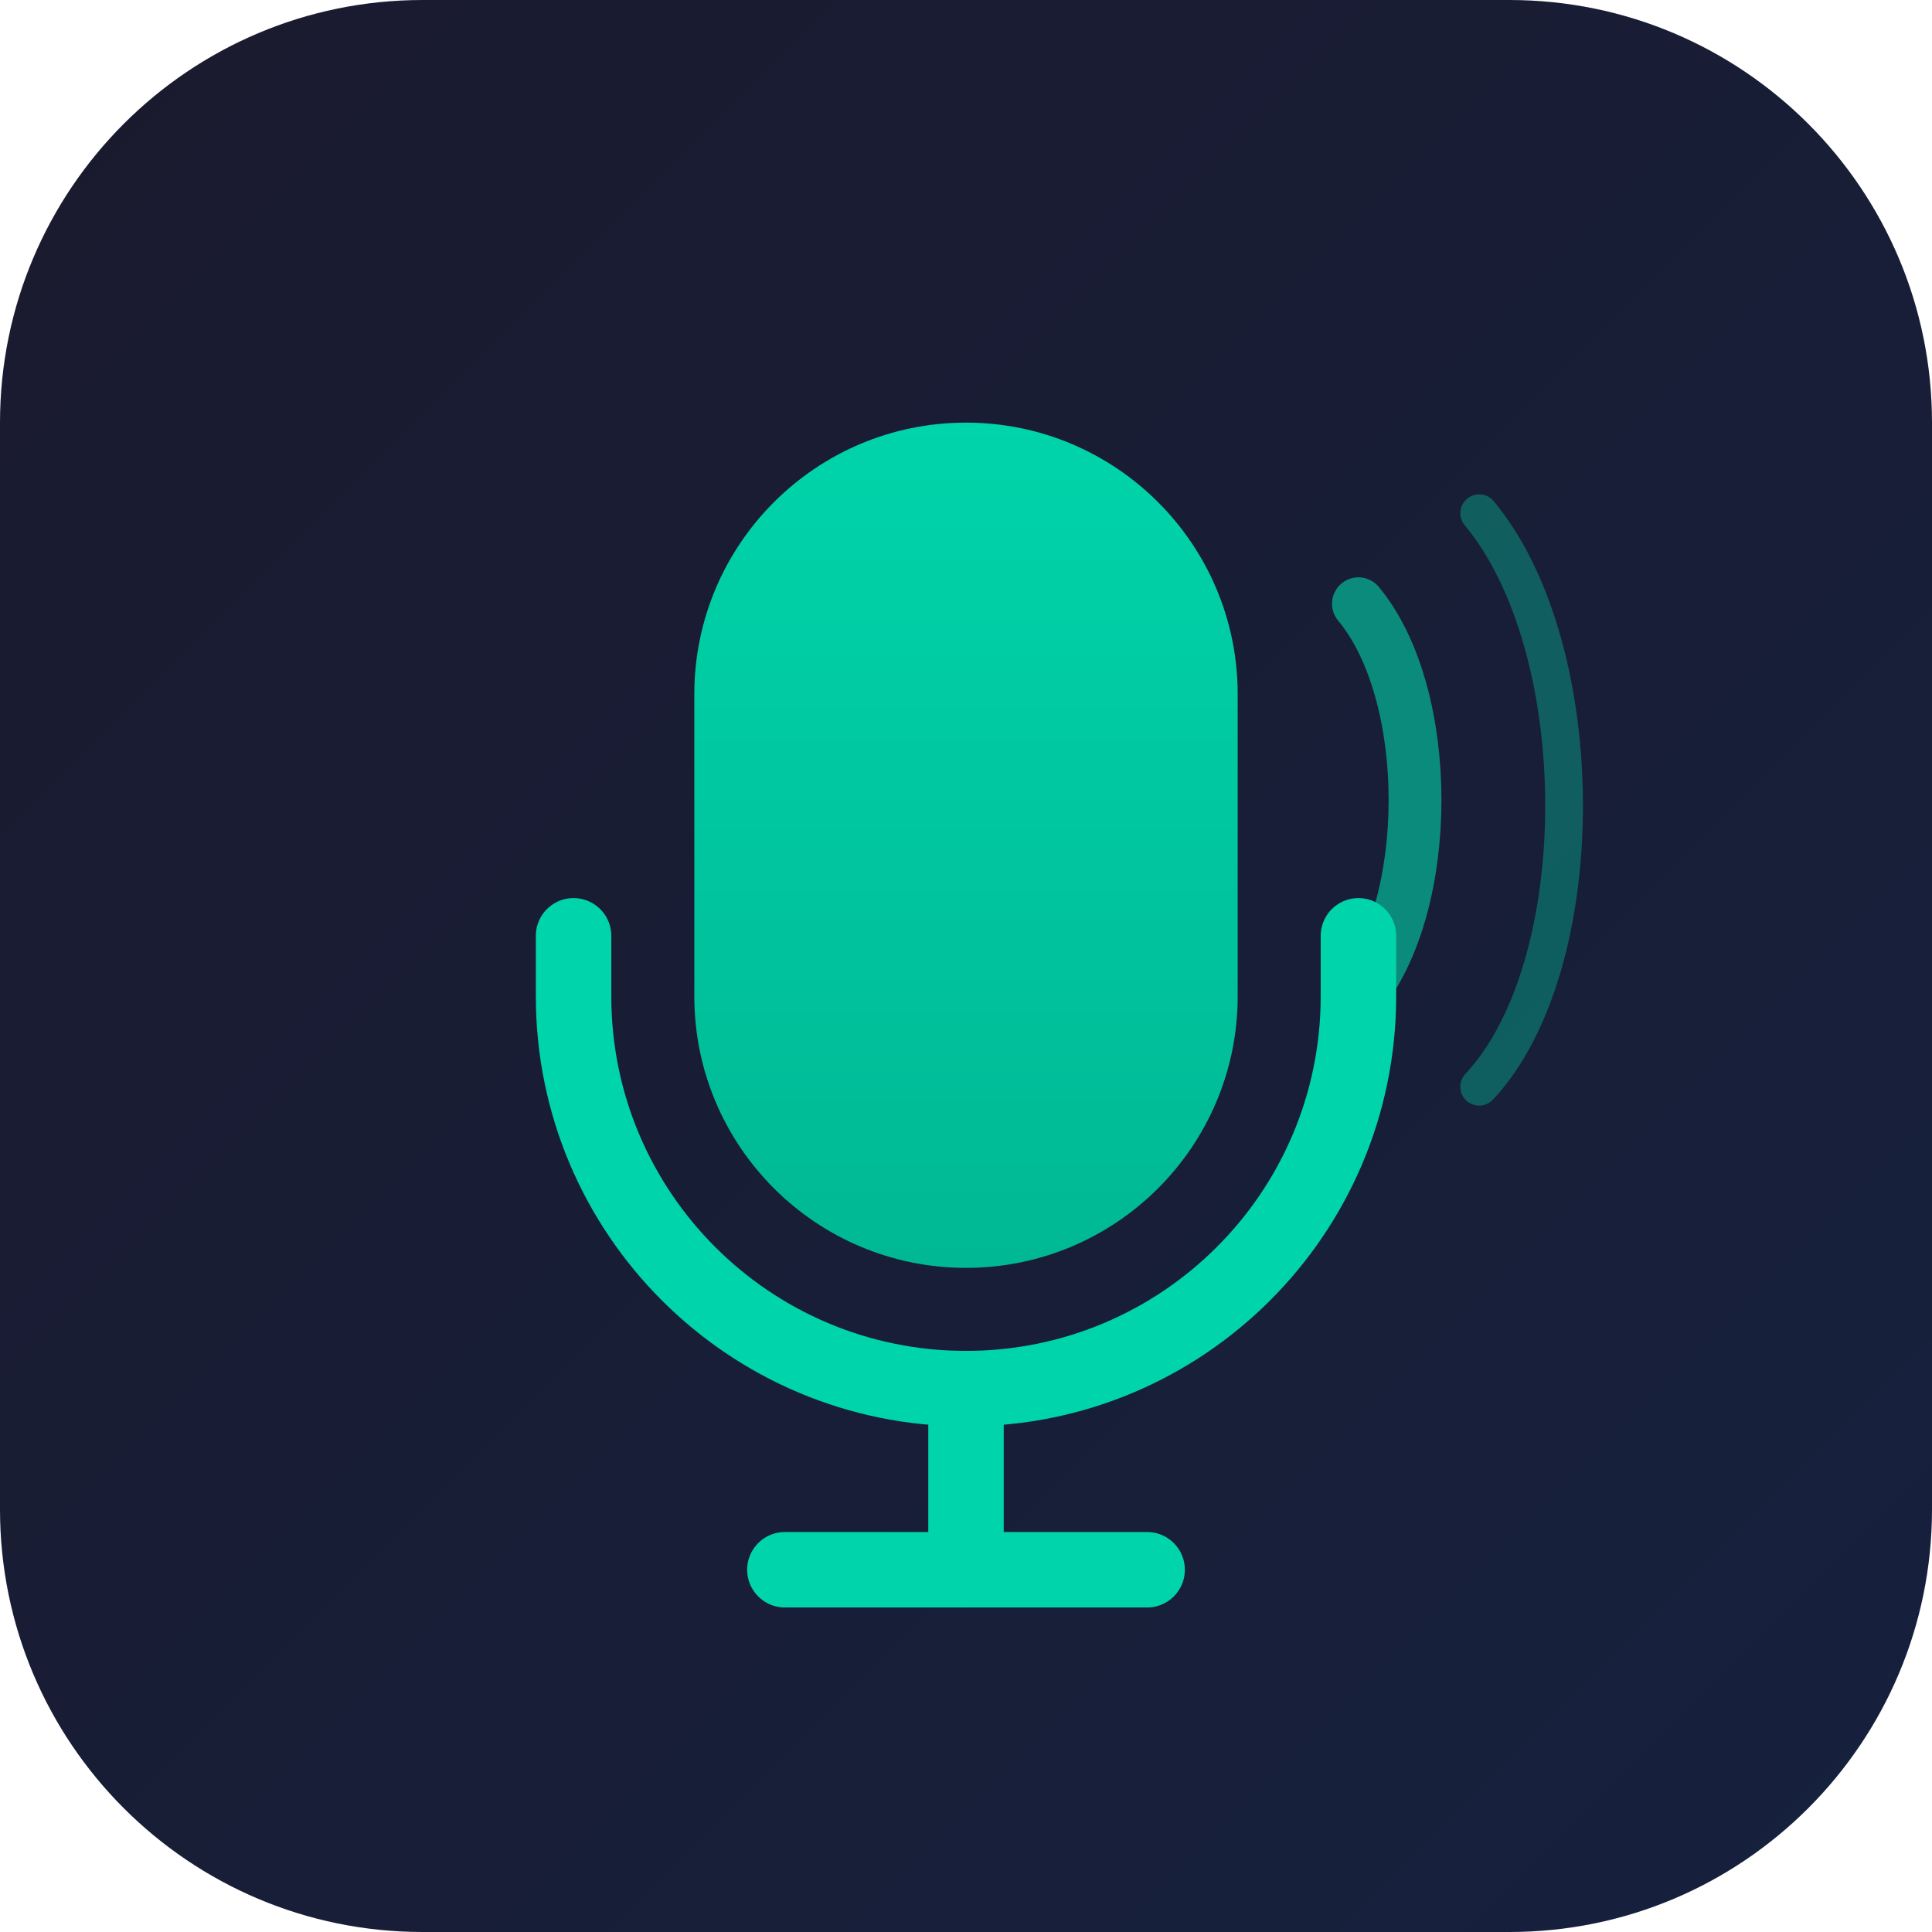
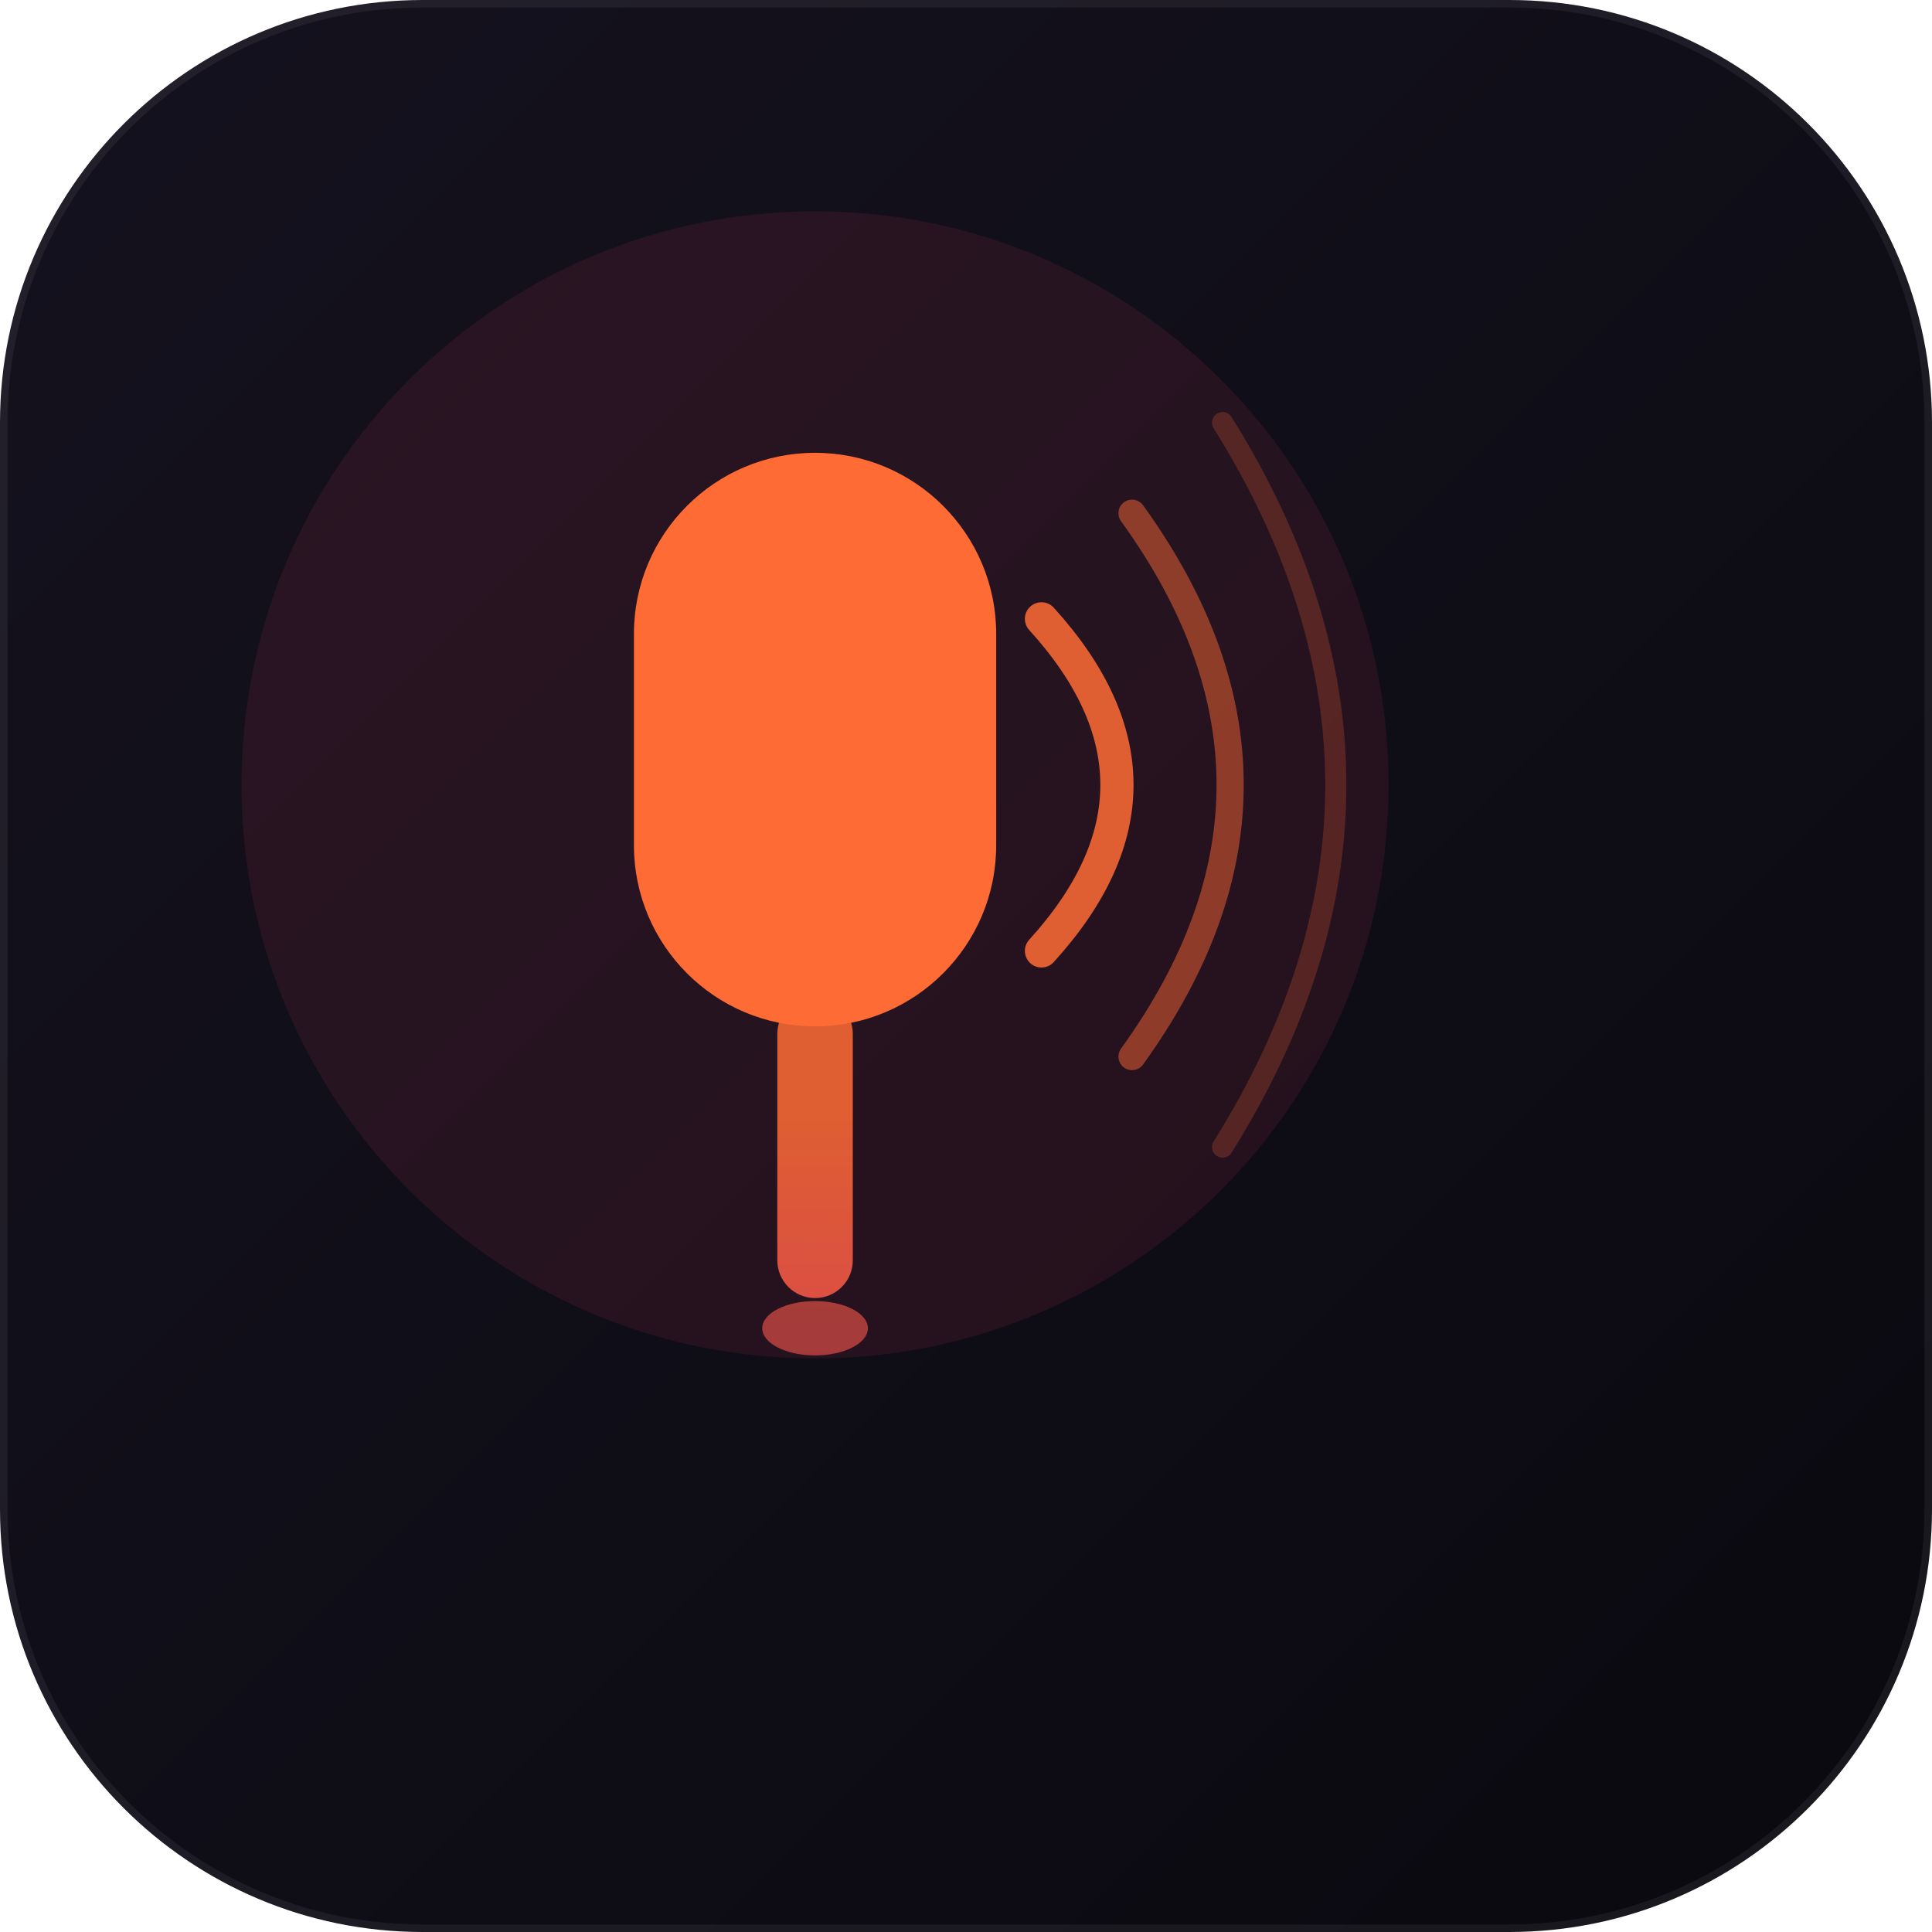
<svg xmlns="http://www.w3.org/2000/svg" width="128" height="128" viewBox="0 0 128 128">
  <defs>
    <linearGradient id="bg" x1="0%" y1="0%" x2="100%" y2="100%">
-       <stop offset="0%" stop-color="#1a1a2e" />
-       <stop offset="100%" stop-color="#16213e" />
+       <stop offset="0%" stop-color="#15121F" />
+       <stop offset="100%" stop-color="#0A090F" />
    </linearGradient>
-     <linearGradient id="mic" x1="0%" y1="0%" x2="0%" y2="100%">
-       <stop offset="0%" stop-color="#00d4aa" />
-       <stop offset="100%" stop-color="#00b894" />
+     <linearGradient id="mark" x1="54" y1="22" x2="54" y2="100" gradientUnits="userSpaceOnUse">
+       <stop offset="0%" stop-color="#FF6B35" />
+       <stop offset="40%" stop-color="#F44068" />
+       <stop offset="100%" stop-color="#E91E63" />
    </linearGradient>
  </defs>
  <rect width="128" height="128" rx="28" fill="url(#bg)" />
-   <path d="M64 28c-9.94 0-18 8.06-18 18v20c0 9.94 8.06 18 18 18s18-8.06 18-18V46c0-9.94-8.06-18-18-18z" fill="url(#mic)" />
-   <path d="M38 62v4c0 14.36 11.64 26 26 26s26-11.64 26-26v-4" fill="none" stroke="#00d4aa" stroke-width="5" stroke-linecap="round" />
-   <line x1="64" y1="92" x2="64" y2="104" stroke="#00d4aa" stroke-width="5" stroke-linecap="round" />
-   <line x1="52" y1="104" x2="76" y2="104" stroke="#00d4aa" stroke-width="5" stroke-linecap="round" />
-   <path d="M90 40c5 6 5 20 0 26" fill="none" stroke="#00d4aa" stroke-width="3.5" stroke-linecap="round" opacity="0.6" />
-   <path d="M98 34c7.5 9 7.5 30 0 38" fill="none" stroke="#00d4aa" stroke-width="2.5" stroke-linecap="round" opacity="0.35" />
+   <circle cx="54" cy="52" r="38" fill="rgba(244,64,104,0.1)" />
+   <g transform="translate(54, 52)">
+     <rect x="-12" y="-22" width="24" height="38" rx="12" ry="12" fill="url(#mark)" />
+     <rect x="-2.5" y="14" width="5" height="20" rx="2.5" ry="2.5" fill="url(#mark)" opacity="0.85" />
+     <ellipse cx="0" cy="36" rx="3.5" ry="1.8" fill="url(#mark)" opacity="0.6" />
+     <g fill="none" stroke-linecap="round">
+       <path d="M 15,-11 Q 25,0 15,11" stroke="url(#mark)" stroke-width="2.2" opacity="0.85" />
+       <path d="M 21,-18 Q 34,0 21,18" stroke="url(#mark)" stroke-width="1.8" opacity="0.48" />
+       <path d="M 27,-24 Q 42,0 27,24" stroke="url(#mark)" stroke-width="1.4" opacity="0.22" />
+     </g>
+   </g>
+   <rect width="128" height="128" rx="28" fill="none" stroke="rgba(255,255,255,0.06)" stroke-width="1" />
</svg>
